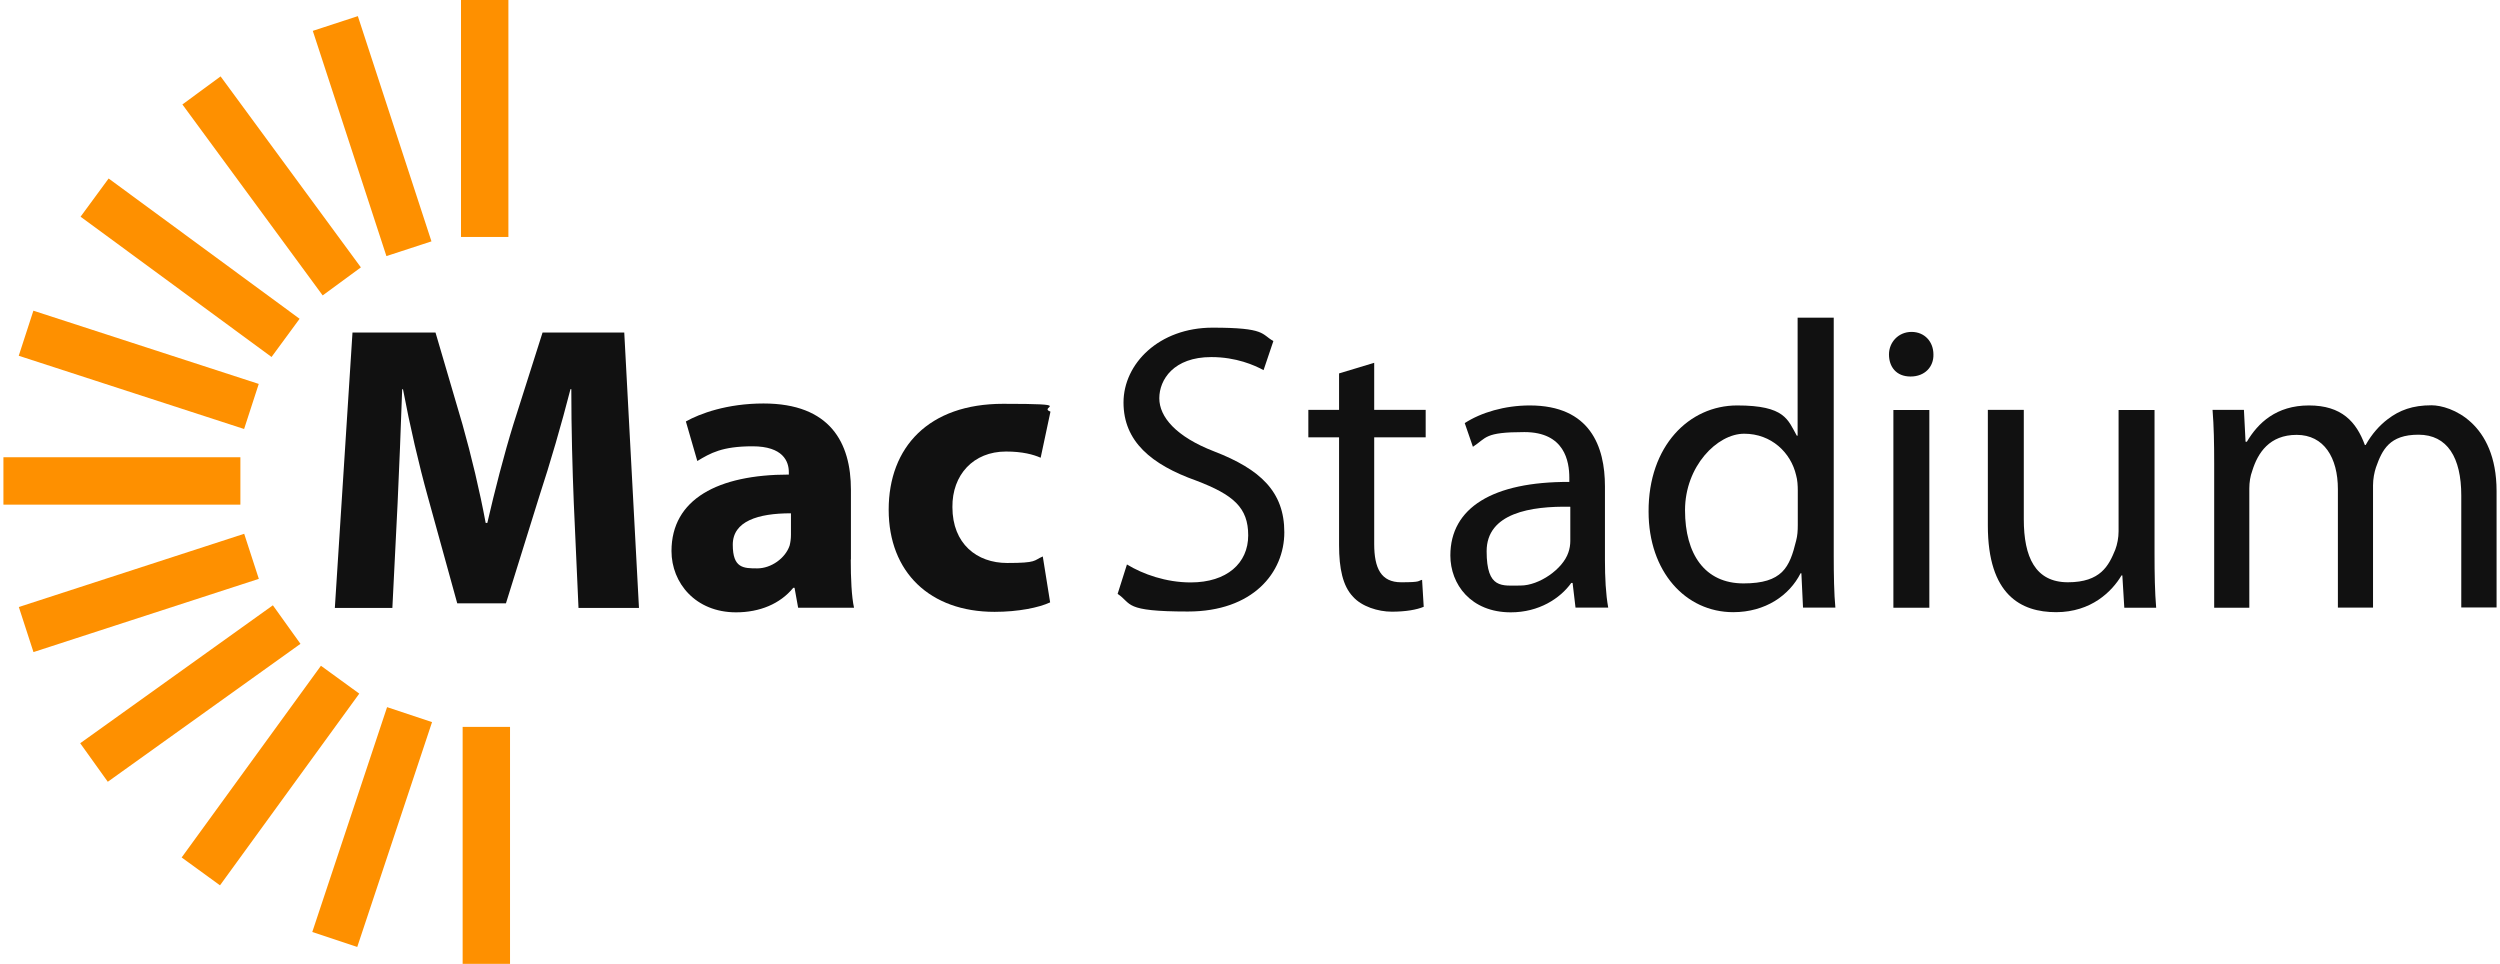
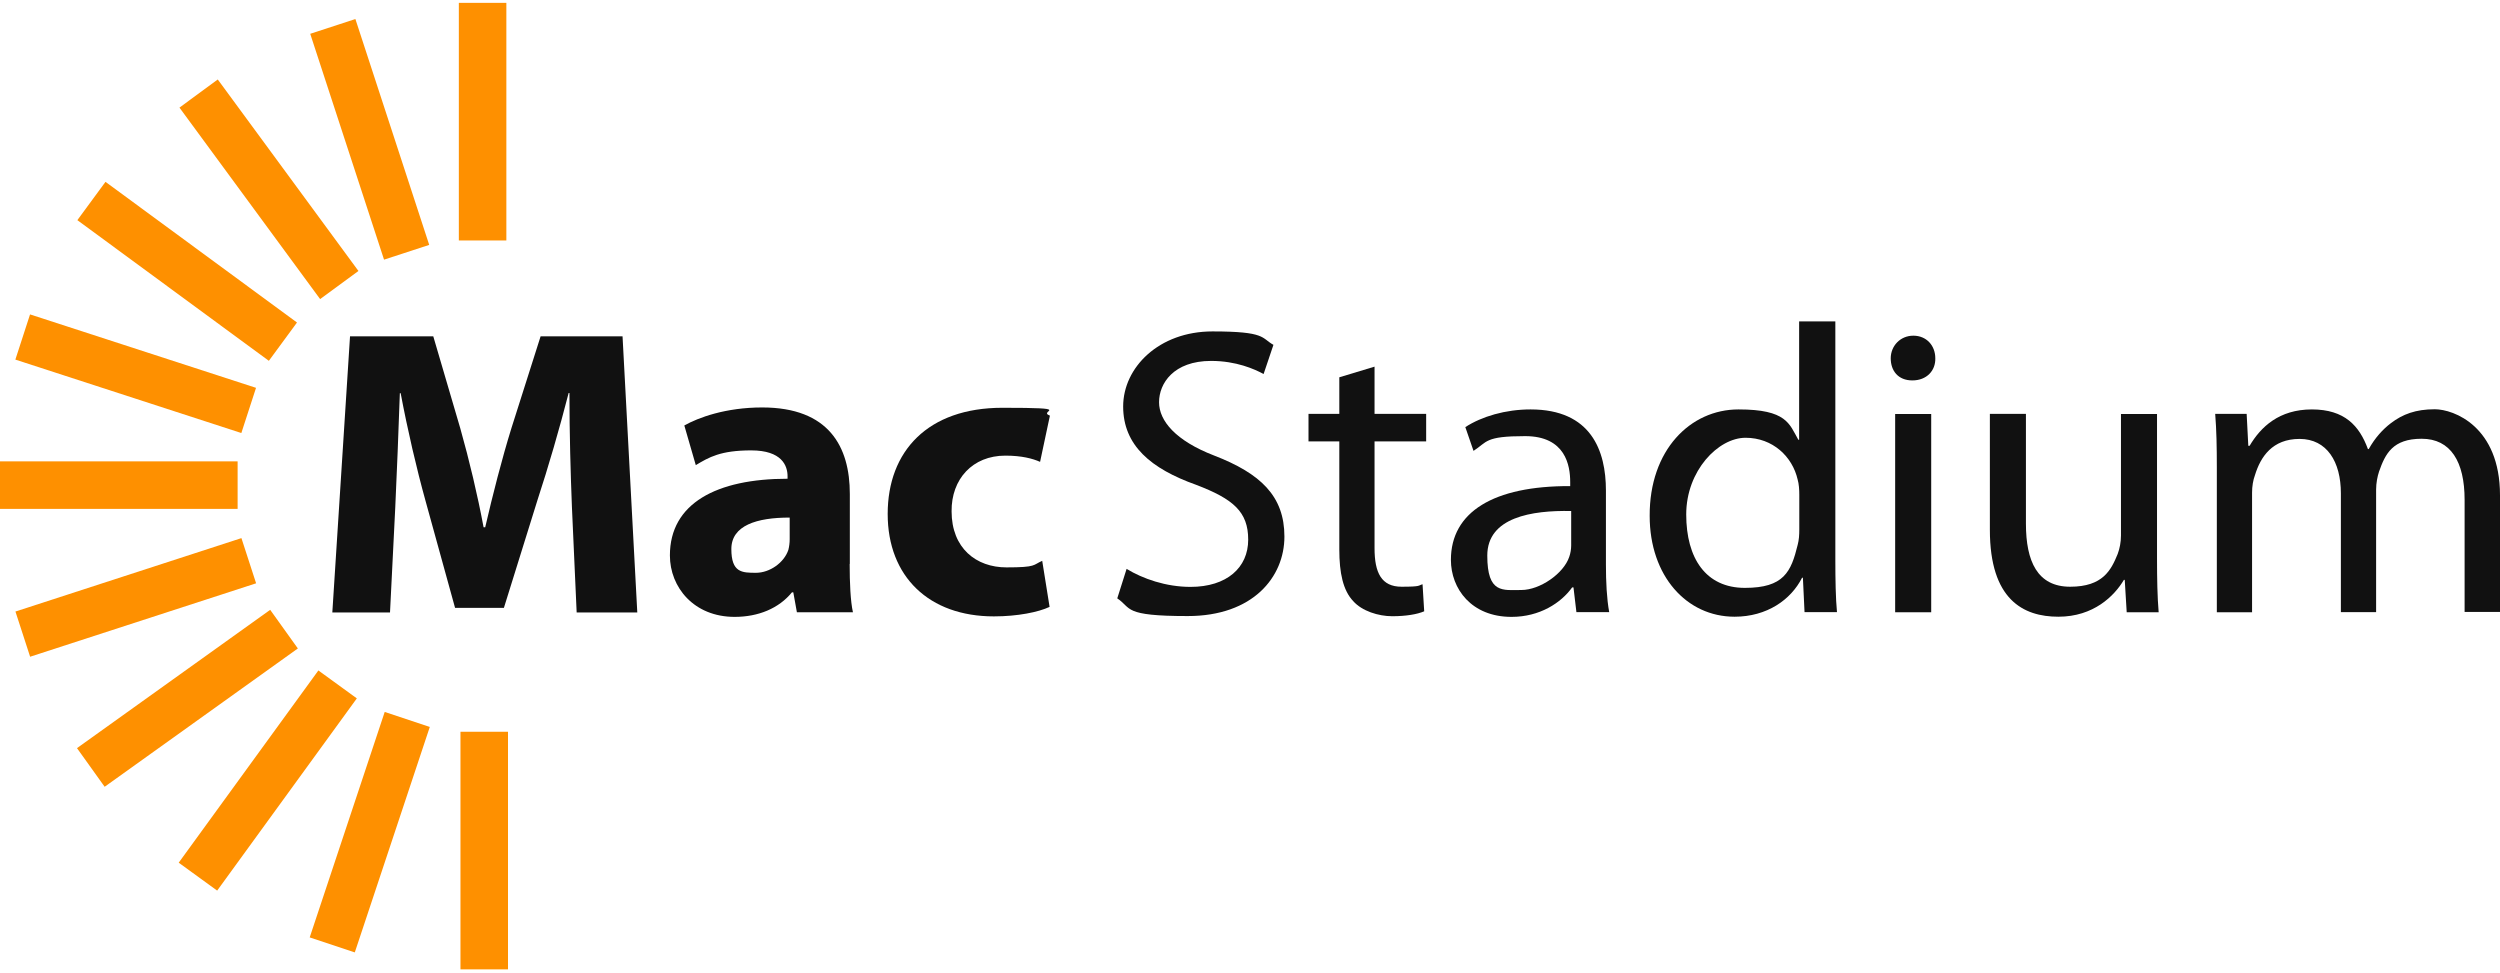
- <svg xmlns="http://www.w3.org/2000/svg" id="Layer_2" version="1.1" width="166" height="64" viewBox="0 0 1525.6 589.8">
+ <svg xmlns="http://www.w3.org/2000/svg" id="Layer_2" version="1.1" width="180" height="70" viewBox="0 0 1525.6 589.8">
  <defs>
    <style>
      .st0 {
        fill: #fe9000;
      }

      .st1 {
        fill: #111;
      }
    </style>
  </defs>
  <g>
    <rect class="st0" x="281" y="444.8" width="29" height="145" />
    <rect class="st0" x="280" width="29" height="145" />
    <rect class="st0" x="153.1" y="491.6" width="145" height="29" transform="translate(-325.8 560.4) rotate(-71.6)" />
    <rect class="st0" x="90.9" y="460.1" width="145" height="29" transform="translate(-316.6 327.8) rotate(-54)" />
    <rect class="st0" x="41.9" y="409.9" width="145" height="29" transform="translate(-225.7 145.9) rotate(-35.6)" />
    <rect class="st0" x="10.4" y="348.3" width="145" height="29" transform="translate(-108.1 43.4) rotate(-18)" />
    <rect class="st0" y="279.8" width="145" height="29" />
    <rect class="st0" x="68.3" y="153.9" width="29" height="145" transform="translate(-158.1 235.1) rotate(-72)" />
    <rect class="st0" x="99.7" y="91.3" width="29" height="145" transform="translate(-85.4 158.9) rotate(-53.7)" />
    <rect class="st0" x="211.1" y="10.8" width="29" height="145" transform="translate(-14.7 74.2) rotate(-18.1)" />
    <rect class="st0" x="149.6" y="41.3" width="29" height="145" transform="translate(-35.5 119.2) rotate(-36.3)" />
  </g>
  <g>
    <g>
      <path class="st1" d="M349,307.4c-.8-20.3-1.5-44.5-1.5-69.3h-.5c-5.5,21.5-12.5,45.5-19,65.3l-20.5,65.8h-29.8l-18-65.2c-5.5-19.8-11-43.5-15.2-65.8h-.5c-.8,22.8-1.8,48.8-2.8,69.8l-3.2,64h-35.2l10.8-168.5h50.8l16.5,56.2c5.5,19.5,10.5,40.5,14.2,60.3h1c4.5-19.5,10.2-41.8,16-60.5l17.8-56h50l9,168.5h-37l-2.9-64.6h0Z" />
      <path class="st1" d="M518.5,342.4c0,11.5.5,22.8,2,29.5h-34.2l-2.2-12.2h-.8c-8,9.8-20.5,15-35,15-24.8,0-39.5-18-39.5-37.5,0-31.8,28.5-46.8,71.8-46.8v-1.5c0-6.5-3.5-15.8-22.2-15.8s-25.8,4.2-33.8,9l-7-24.2c8.5-4.8,25.2-11,47.5-11,40.8,0,53.5,24,53.5,52.8v42.7h0ZM481.8,314.1c-20,0-35.5,4.8-35.5,19.2s6.5,14.5,15,14.5,17.2-6.2,19.8-14c.5-2,.8-4.2.8-6.5v-13.2h0Z" />
      <path class="st1" d="M640.5,368.6c-6.8,3.2-19.5,5.8-34,5.8-39.5,0-64.8-24.2-64.8-62.5s24.5-64.8,70-64.8,21,1.8,29,4.8l-6,28.2c-4.5-2-11.2-3.8-21.2-3.8-20,0-33,14.3-32.8,34,0,22.5,15,34.2,33.5,34.2s16-1.5,21.8-4l4.5,28.1h0Z" />
    </g>
    <g>
      <path class="st1" d="M687.5,345.4c9.8,6,24,11,39,11,22.2,0,35.2-11.8,35.2-28.8s-9-24.8-31.8-33.5c-27.5-9.8-44.5-24-44.5-47.8s21.8-45.8,54.5-45.8,29.7,4,37.2,8.2l-6,17.8c-5.5-3-16.7-8-32-8-23,0-31.8,13.8-31.8,25.2s10.2,23.5,33.5,32.5c28.5,11,43,24.8,43,49.5s-19.2,48.5-59,48.5-34-4.8-43-10.8l5.7-18h0Z" />
      <path class="st1" d="M838.8,222v28.8h31.5v16.8h-31.5v65.2c0,15,4.2,23.5,16.5,23.5s10-.8,12.8-1.5l1,16.5c-4.2,1.8-11,3-19.5,3s-18.5-3.2-23.8-9.2c-6.2-6.5-8.5-17.2-8.5-31.5v-66h-18.8v-16.8h18.8v-22.3l21.5-6.5h0Z" />
      <path class="st1" d="M962,371.9l-1.8-15.2h-.8c-6.8,9.5-19.8,18-37,18-24.5,0-37-17.2-37-34.8,0-29.2,26-45.2,72.8-45v-2.5c0-10-2.8-28-27.5-28s-23,3.5-31.5,9l-5-14.5c10-6.5,24.5-10.8,39.8-10.8,37,0,46,25.2,46,49.5v45.2c0,10.5.5,20.8,2,29h-20ZM958.8,310.1c-24-.5-51.2,3.8-51.2,27.2s9.5,21,20.8,21,25.8-10,29.2-20.2c.8-2.2,1.2-4.8,1.2-7v-21h0Z" />
      <path class="st1" d="M1120,194.4v146.2c0,10.8.2,23,1,31.2h-19.8l-1-21h-.5c-6.8,13.5-21.5,23.8-41.2,23.8-29.2,0-51.8-24.8-51.8-61.5-.2-40.2,24.8-65,54.2-65s31,8.8,36.5,18.5h.5v-72.2h22.1ZM1098,300.1c0-2.8-.2-6.5-1-9.2-3.2-14-15.2-25.5-31.8-25.5s-36.2,20-36.2,46.8,12,44.8,35.8,44.8,28.2-9.8,32.2-26.2c.8-3,1-6,1-9.5v-21.2h0Z" />
      <path class="st1" d="M1181,216.9c.2,7.5-5.2,13.5-14,13.5s-13.2-6-13.2-13.5,5.8-13.8,13.8-13.8,13.4,6,13.4,13.8h0ZM1156.5,371.9v-121h22v121h-22Z" />
      <path class="st1" d="M1316.3,338.9c0,12.5.2,23.5,1,33h-19.5l-1.2-19.8h-.5c-5.8,9.8-18.5,22.5-40,22.5s-41.8-10.5-41.8-53v-70.8h22v67c0,23,7,38.5,27,38.5s25-10.2,29-20c1.2-3.2,2-7.2,2-11.2v-74.2h22v88h0Z" />
      <path class="st1" d="M1352.8,283.6c0-12.5-.2-22.8-1-32.8h19.2l1,19.5h.8c6.8-11.5,18-22.2,38-22.2s29,10,34.2,24.2h.5c3.8-6.8,8.5-12,13.5-15.8,7.2-5.5,15.2-8.5,26.8-8.5s39.8,10.5,39.8,52.5v71.2h-21.6v-68.5c0-23.2-8.5-37.2-26.2-37.2s-22.2,9.2-26,20c-1,3-1.8,7-1.8,11v74.8h-21.5v-72.5c0-19.2-8.5-33.2-25.2-33.2s-23.8,11-27.2,22c-1.2,3.2-1.8,7-1.8,10.8v73h-21.5v-88.3h0Z" />
    </g>
  </g>
</svg>
